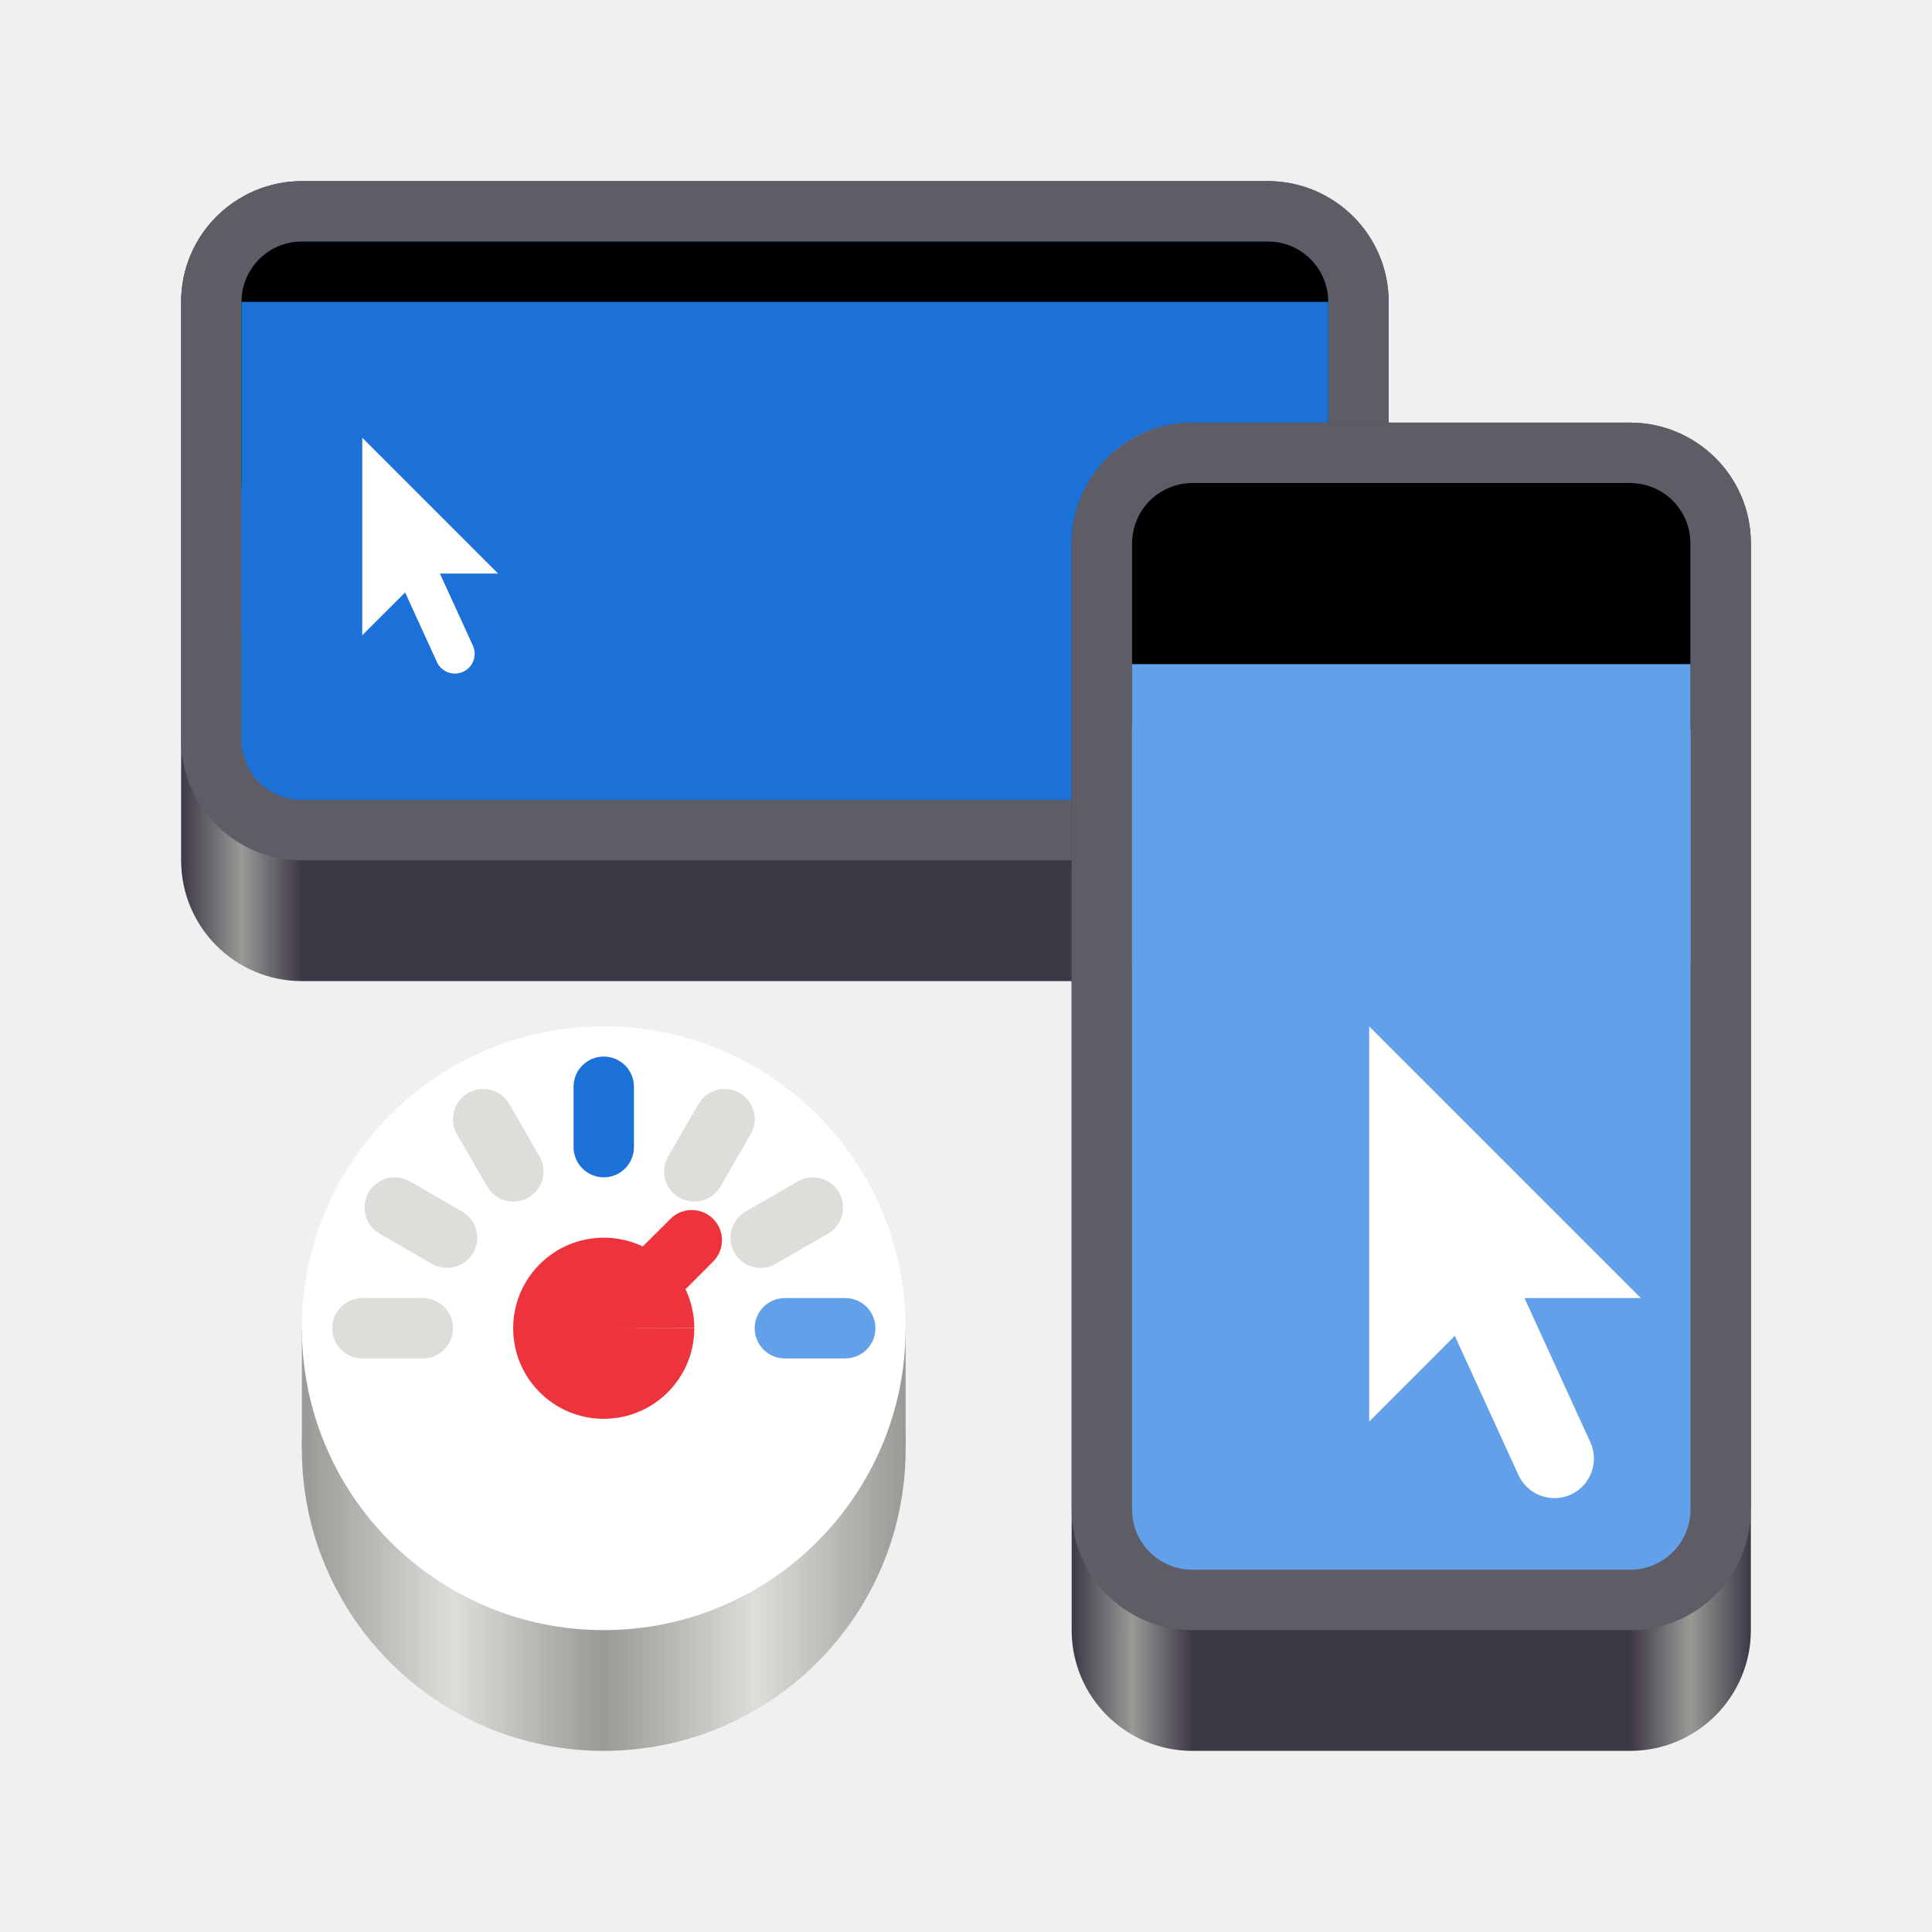
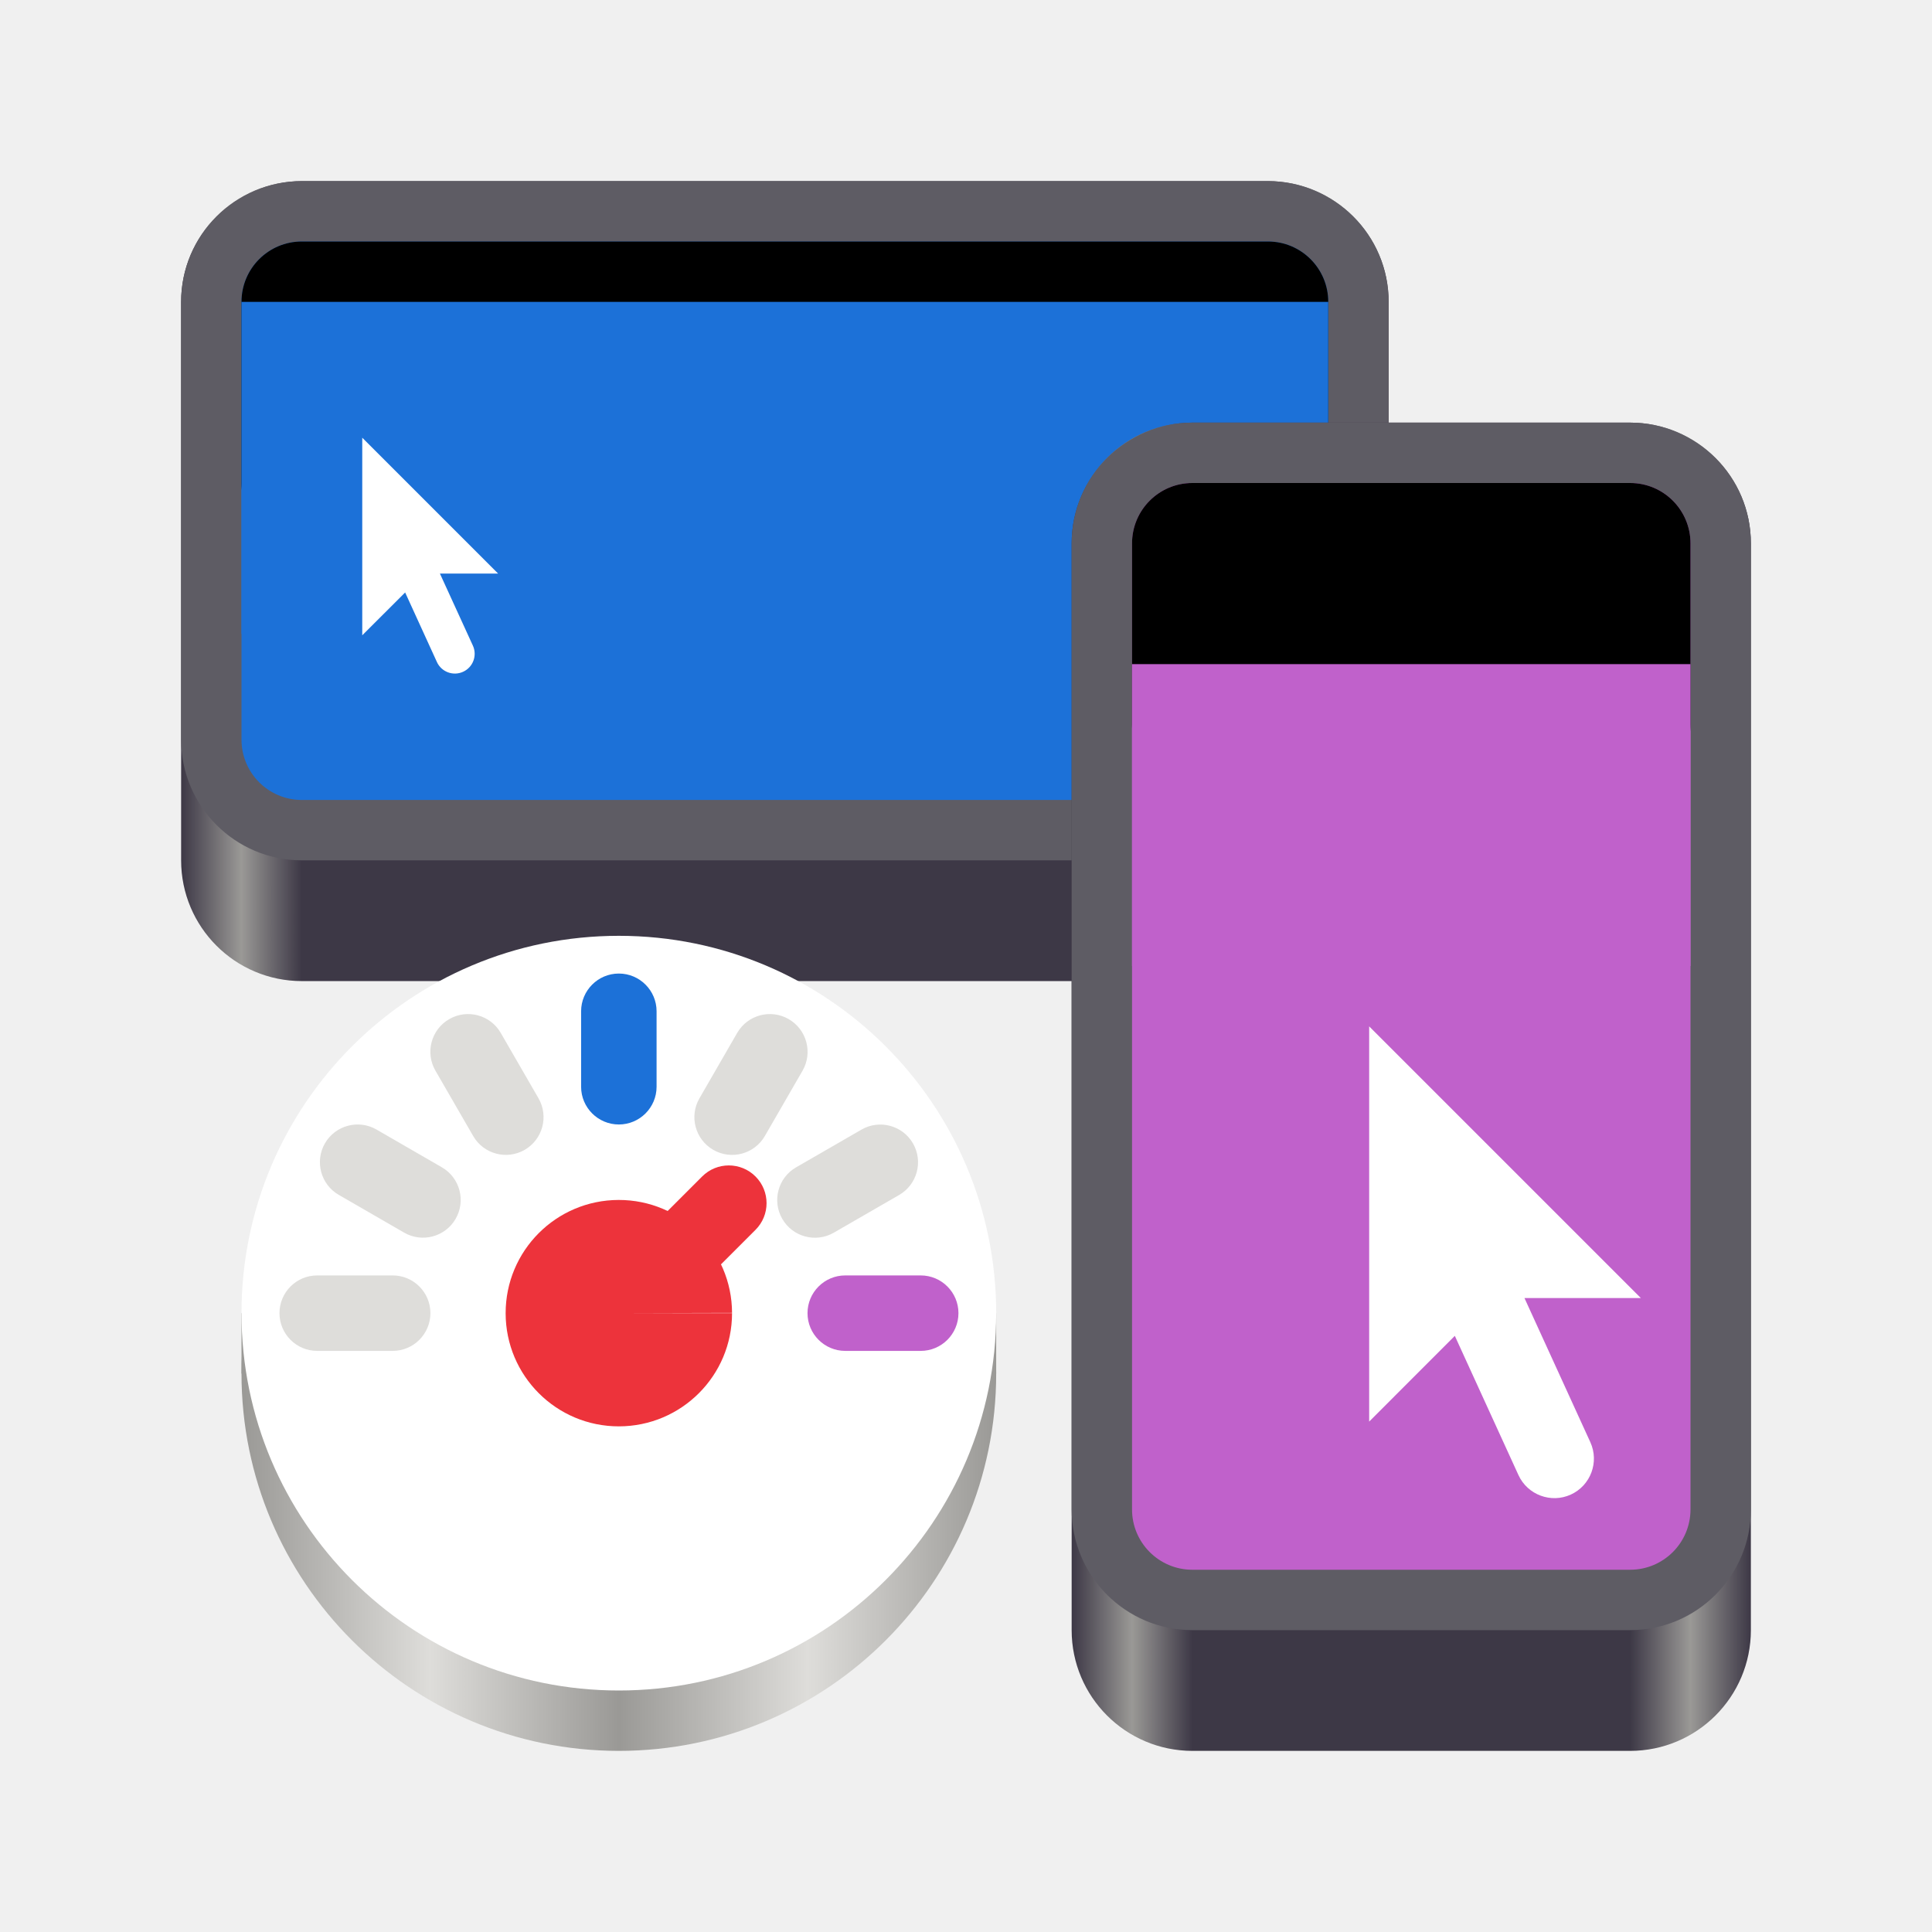
<svg xmlns="http://www.w3.org/2000/svg" xmlns:xlink="http://www.w3.org/1999/xlink" height="128px" viewBox="0 0 128 128" width="128px">
  <linearGradient id="a" gradientUnits="userSpaceOnUse" x1="12" x2="92" y1="38.5" y2="38.5">
    <stop offset="0" stop-color="#3d3846" />
    <stop offset="0.05" stop-color="#9a9996" />
    <stop offset="0.1" stop-color="#3d3846" />
    <stop offset="0.9" stop-color="#3d3846" />
    <stop offset="0.95" stop-color="#9a9996" />
    <stop offset="1" stop-color="#3d3846" />
  </linearGradient>
  <linearGradient id="b" gradientUnits="userSpaceOnUse" x1="71" x2="116" y1="72" y2="72">
    <stop offset="0" stop-color="#3d3846" />
    <stop offset="0.089" stop-color="#9a9996" />
    <stop offset="0.178" stop-color="#3d3846" />
    <stop offset="0.822" stop-color="#3d3846" />
    <stop offset="0.911" stop-color="#9a9996" />
    <stop offset="1" stop-color="#3d3846" />
  </linearGradient>
  <linearGradient id="c" gradientUnits="userSpaceOnUse">
    <stop offset="0" stop-color="#9a9996" />
    <stop offset="0.25" stop-color="#deddda" />
    <stop offset="0.5" stop-color="#9a9996" />
    <stop offset="0.75" stop-color="#deddda" />
    <stop offset="1" stop-color="#9a9996" />
  </linearGradient>
-   <linearGradient id="d" x1="20" x2="60" xlink:href="#c" y1="96" y2="96" />
-   <linearGradient id="e" x1="20" x2="60" xlink:href="#c" y1="92" y2="92" />
+   <linearGradient id="d" x1="16" x2="66" xlink:href="#c" y1="91" y2="91" />
+   <linearGradient id="e" gradientTransform="matrix(1.25 0 0 0.5 -8.999998 -43)" x1="20" x2="60" xlink:href="#c" y1="264" y2="264" />
  <path d="m 20 12 h 64 c 4.418 0 8 3.582 8 8 v 37 c 0 4.418 -3.582 8 -8 8 h -64 c -4.418 0 -8 -3.582 -8 -8 v -37 c 0 -4.418 3.582 -8 8 -8 z m 0 0" fill="url(#a)" />
  <path d="m 20 12 h 64 c 4.418 0 8 3.582 8 8 v 29 c 0 4.418 -3.582 8 -8 8 h -64 c -4.418 0 -8 -3.582 -8 -8 v -29 c 0 -4.418 3.582 -8 8 -8 z m 0 0" fill="#5e5c64" />
  <path d="m 20 16 h 64 c 2.211 0 4 1.789 4 4 v 29 c 0 2.211 -1.789 4 -4 4 h -64 c -2.211 0 -4 -1.789 -4 -4 v -29 c 0 -2.211 1.789 -4 4 -4 z m 0 0" fill="#1c71d8" />
  <path d="m 20 16 h 64 c 2.211 0 4 1.789 4 4 v 12 c 0 2.211 -1.789 4 -4 4 h -64 c -2.211 0 -4 -1.789 -4 -4 v -12 c 0 -2.211 1.789 -4 4 -4 z m 0 0" />
  <path d="m 16 20 h 72 v 22 h -72 z m 0 0" fill="#1c71d8" />
  <path d="m 79 28 h 29 c 4.418 0 8 3.582 8 8 v 72 c 0 4.418 -3.582 8 -8 8 h -29 c -4.418 0 -8 -3.582 -8 -8 v -72 c 0 -4.418 3.582 -8 8 -8 z m 0 0" fill="url(#b)" />
  <path d="m 79 28 h 29 c 4.418 0 8 3.582 8 8 v 64 c 0 4.418 -3.582 8 -8 8 h -29 c -4.418 0 -8 -3.582 -8 -8 v -64 c 0 -4.418 3.582 -8 8 -8 z m 0 0" fill="#5e5c64" />
-   <path d="m 79 32 h 29 c 2.211 0 4 1.789 4 4 v 64 c 0 2.211 -1.789 4 -4 4 h -29 c -2.211 0 -4 -1.789 -4 -4 v -64 c 0 -2.211 1.789 -4 4 -4 z m 0 0" fill="#62a0ea" />
+   <path d="m 79 32 h 29 c 2.211 0 4 1.789 4 4 v 64 c 0 2.211 -1.789 4 -4 4 h -29 c -2.211 0 -4 -1.789 -4 -4 v -64 c 0 -2.211 1.789 -4 4 -4 z m 0 0" fill="#c061cb" />
  <path d="m 79 32 h 29 c 2.211 0 4 1.789 4 4 v 12 c 0 2.211 -1.789 4 -4 4 h -29 c -2.211 0 -4 -1.789 -4 -4 v -12 c 0 -2.211 1.789 -4 4 -4 z m 0 0" />
-   <path d="m 75 44 h 37 v 20 h -37 z m 0 0" fill="#62a0ea" />
+   <path d="m 75 44 h 37 v 20 h -37 z m 0 0" fill="#c061cb" />
  <path d="m 90.711 94.184 v -26.184 l 18 18 h -7.711 l 4.363 9.547 c 0.602 1.316 0.023 2.871 -1.293 3.473 c -1.312 0.598 -2.867 0.02 -3.469 -1.293 l -4.215 -9.223 z m 0 0" fill="#ffffff" />
  <path d="m 24 42.09 v -13.09 l 9 9 h -3.855 l 2.184 4.773 c 0.301 0.656 0.012 1.434 -0.648 1.734 c -0.656 0.301 -1.434 0.012 -1.734 -0.645 l -2.105 -4.609 z m 0 0" fill="#ffffff" />
-   <path d="m 60 96 c 0 11.047 -8.953 20 -20 20 s -20 -8.953 -20 -20 s 8.953 -20 20 -20 s 20 8.953 20 20 z m 0 0" fill="url(#d)" />
-   <path d="m 20 88 h 40 v 8 h -40 z m 0 0" fill="url(#e)" />
-   <path d="m 60 88 c 0 11.047 -8.953 20 -20 20 s -20 -8.953 -20 -20 s 8.953 -20 20 -20 s 20 8.953 20 20 z m 0 0" fill="#ffffff" />
-   <path d="m 46 88 c 0 3.312 -2.684 5.996 -5.996 6 s -6 -2.68 -6.004 -5.992 s 2.676 -6 5.988 -6.008 s 6.004 2.672 6.012 5.984 l -6 0.016 z m 0 0" fill="#ed333b" />
-   <path d="m 40 70 c 1.105 0 2 0.895 2 2 v 4 c 0 1.105 -0.895 2 -2 2 s -2 -0.895 -2 -2 v -4 c 0 -1.105 0.895 -2 2 -2 z m 0 0" fill="#1c71d8" />
-   <path d="m 52 86 h 4 c 1.105 0 2 0.895 2 2 s -0.895 2 -2 2 h -4 c -1.105 0 -2 -0.895 -2 -2 s 0.895 -2 2 -2 z m 0 0" fill="#62a0ea" />
+   <path d="m 66 91 c 0 13.809 -11.191 25 -25 25 s -25 -11.191 -25 -25 s 11.191 -25 25 -25 s 25 11.191 25 25 z m 0 0" fill="url(#d)" />
+   <path d="m 16 87 h 50 v 4 h -50 z m 0 0" fill="url(#e)" />
+   <path d="m 66 87 c 0 13.809 -11.191 25 -25 25 s -25 -11.191 -25 -25 s 11.191 -25 25 -25 s 25 11.191 25 25 z m 0 0" fill="#ffffff" />
+   <path d="m 48.5 87 c 0 4.141 -3.355 7.496 -7.496 7.5 s -7.5 -3.352 -7.504 -7.492 c -0.004 -4.141 3.344 -7.5 7.484 -7.508 s 7.504 3.34 7.516 7.48 l -7.5 0.02 z m 0 0" fill="#ed333b" />
+   <path d="m 41 64.5 c 1.379 0 2.5 1.121 2.5 2.5 v 5 c 0 1.379 -1.121 2.5 -2.5 2.5 s -2.5 -1.121 -2.5 -2.5 v -5 c 0 -1.379 1.121 -2.5 2.5 -2.5 z m 0 0" fill="#1c71d8" />
+   <path d="m 56 84.5 h 5 c 1.379 0 2.5 1.121 2.5 2.5 s -1.121 2.5 -2.5 2.5 h -5 c -1.379 0 -2.5 -1.121 -2.5 -2.5 s 1.121 -2.5 2.5 -2.5 z m 0 0" fill="#c061cb" />
  <g fill="#deddda">
-     <path d="m 49.395 80.27 l 3.465 -2 c 0.953 -0.551 2.18 -0.223 2.73 0.734 c 0.551 0.957 0.223 2.18 -0.73 2.73 l -3.465 2 c -0.957 0.551 -2.18 0.227 -2.734 -0.73 c -0.551 -0.957 -0.223 -2.18 0.734 -2.734 z m 0 0" />
-     <path d="m 44.273 76.613 l 2 -3.465 c 0.551 -0.957 1.773 -1.285 2.73 -0.734 c 0.957 0.555 1.285 1.777 0.73 2.734 l -2 3.465 c -0.551 0.957 -1.773 1.281 -2.73 0.73 c -0.957 -0.551 -1.285 -1.773 -0.73 -2.73 z m 0 0" />
-     <path d="m 28.621 83.734 l -3.465 -2 c -0.957 -0.555 -1.285 -1.777 -0.734 -2.734 c 0.555 -0.957 1.777 -1.285 2.734 -0.73 l 3.465 2 c 0.953 0.551 1.281 1.773 0.73 2.73 c -0.551 0.957 -1.777 1.285 -2.73 0.734 z m 0 0" />
-     <path d="m 32.277 78.609 l -2 -3.461 c -0.551 -0.957 -0.223 -2.18 0.734 -2.734 c 0.953 -0.551 2.18 -0.223 2.73 0.734 l 2 3.461 c 0.551 0.957 0.223 2.18 -0.73 2.734 c -0.957 0.551 -2.184 0.223 -2.734 -0.734 z m 0 0" />
-     <path d="m 28.012 90 h -4 c -1.105 0 -2 -0.895 -2 -2 s 0.895 -2 2 -2 h 4 c 1.105 0 2 0.895 2 2 c 0 1.102 -0.895 2 -2 2 z m 0 0" />
+     <path d="m 52.742 77.34 l 4.332 -2.5 c 1.195 -0.691 2.723 -0.281 3.414 0.914 c 0.688 1.195 0.281 2.723 -0.914 3.414 l -4.332 2.5 c -1.195 0.691 -2.727 0.281 -3.414 -0.914 c -0.691 -1.195 -0.281 -2.727 0.914 -3.414 z m 0 0" />
+     <path d="m 46.34 72.766 l 2.5 -4.332 c 0.691 -1.195 2.219 -1.605 3.414 -0.914 c 1.195 0.691 1.605 2.219 0.918 3.414 l -2.5 4.332 c -0.691 1.195 -2.223 1.605 -3.418 0.914 c -1.195 -0.691 -1.605 -2.219 -0.914 -3.414 z m 0 0" />
+     <path d="m 26.773 81.664 l -4.328 -2.5 c -1.195 -0.688 -1.605 -2.219 -0.918 -3.414 c 0.691 -1.195 2.223 -1.605 3.418 -0.914 l 4.328 2.5 c 1.195 0.691 1.605 2.219 0.914 3.414 c -0.688 1.195 -2.219 1.605 -3.414 0.914 z m 0 0" />
+     <path d="m 31.348 75.262 l -2.5 -4.328 c -0.691 -1.195 -0.281 -2.727 0.914 -3.414 c 1.195 -0.691 2.727 -0.281 3.414 0.914 l 2.5 4.328 c 0.691 1.199 0.281 2.727 -0.914 3.418 c -1.195 0.688 -2.723 0.281 -3.414 -0.918 z m 0 0" />
+     <path d="m 26.016 89.5 h -5 c -1.383 0 -2.5 -1.121 -2.5 -2.5 s 1.117 -2.5 2.5 -2.5 h 5 c 1.379 0 2.5 1.117 2.5 2.5 c 0 1.379 -1.121 2.5 -2.5 2.5 z m 0 0" />
  </g>
-   <path d="m 41.586 83.582 l 2.832 -2.828 c 0.777 -0.781 2.047 -0.781 2.828 0 s 0.781 2.051 0 2.828 l -2.828 2.832 c -0.781 0.781 -2.051 0.781 -2.832 0 s -0.781 -2.051 0 -2.832 z m 0 0" fill="#ed333b" />
+   <path d="m 42.984 81.48 l 3.535 -3.535 c 0.977 -0.977 2.559 -0.977 3.535 0 c 0.977 0.977 0.977 2.559 0 3.535 l -3.535 3.535 c -0.977 0.977 -2.559 0.977 -3.535 0 s -0.977 -2.559 0 -3.535 z m 0 0" fill="#ed333b" />
</svg>
